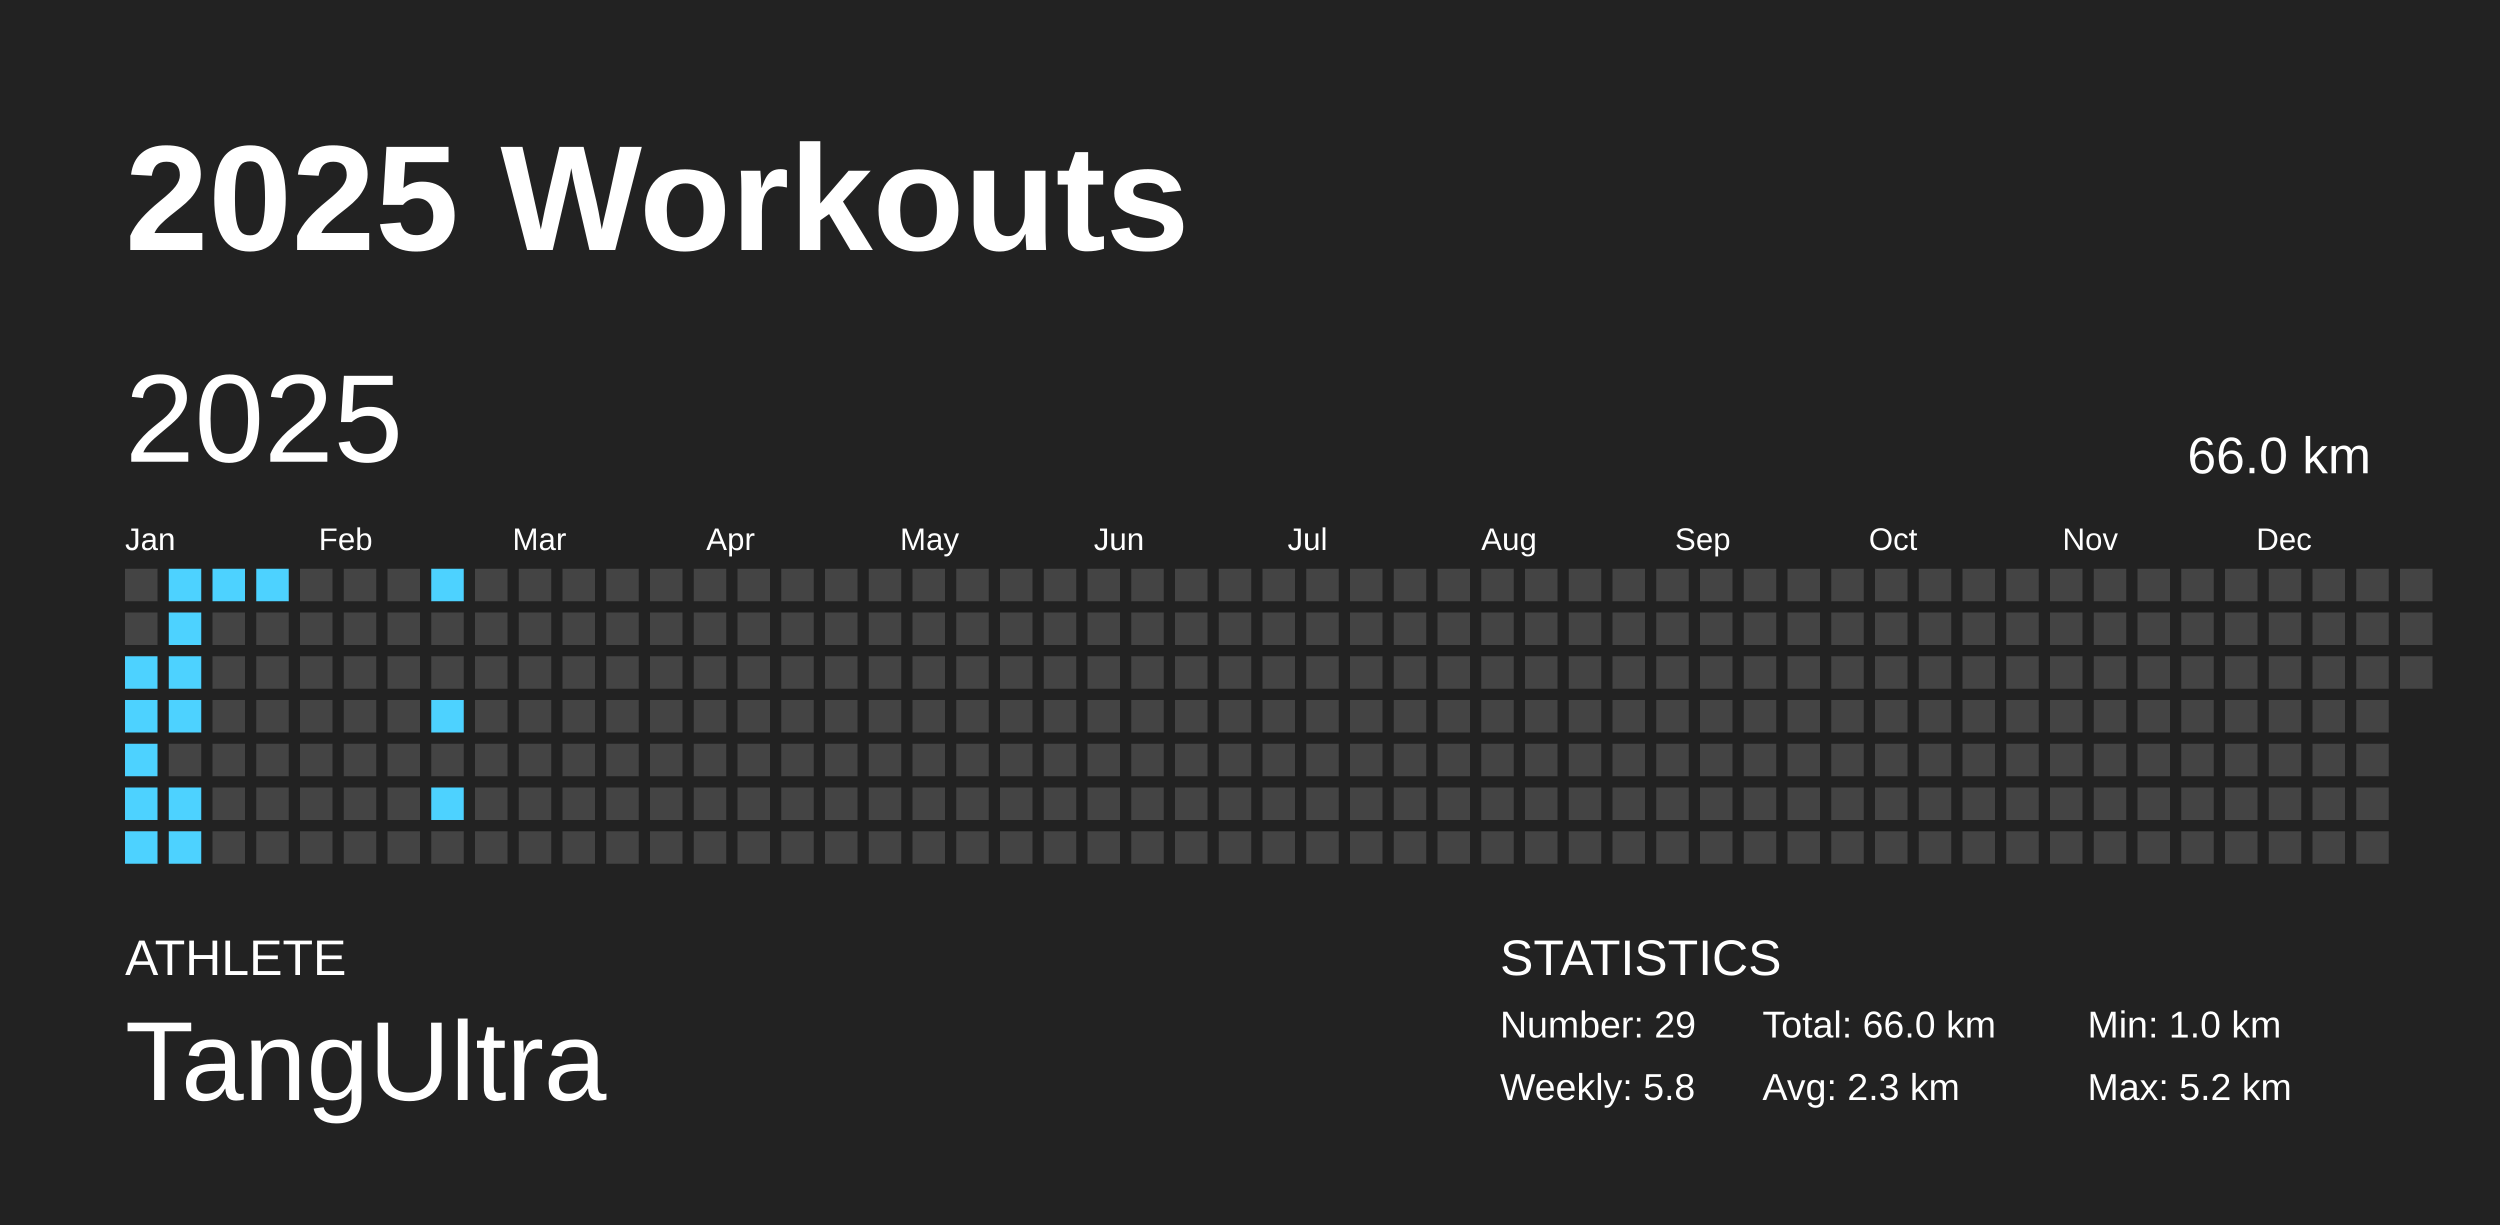
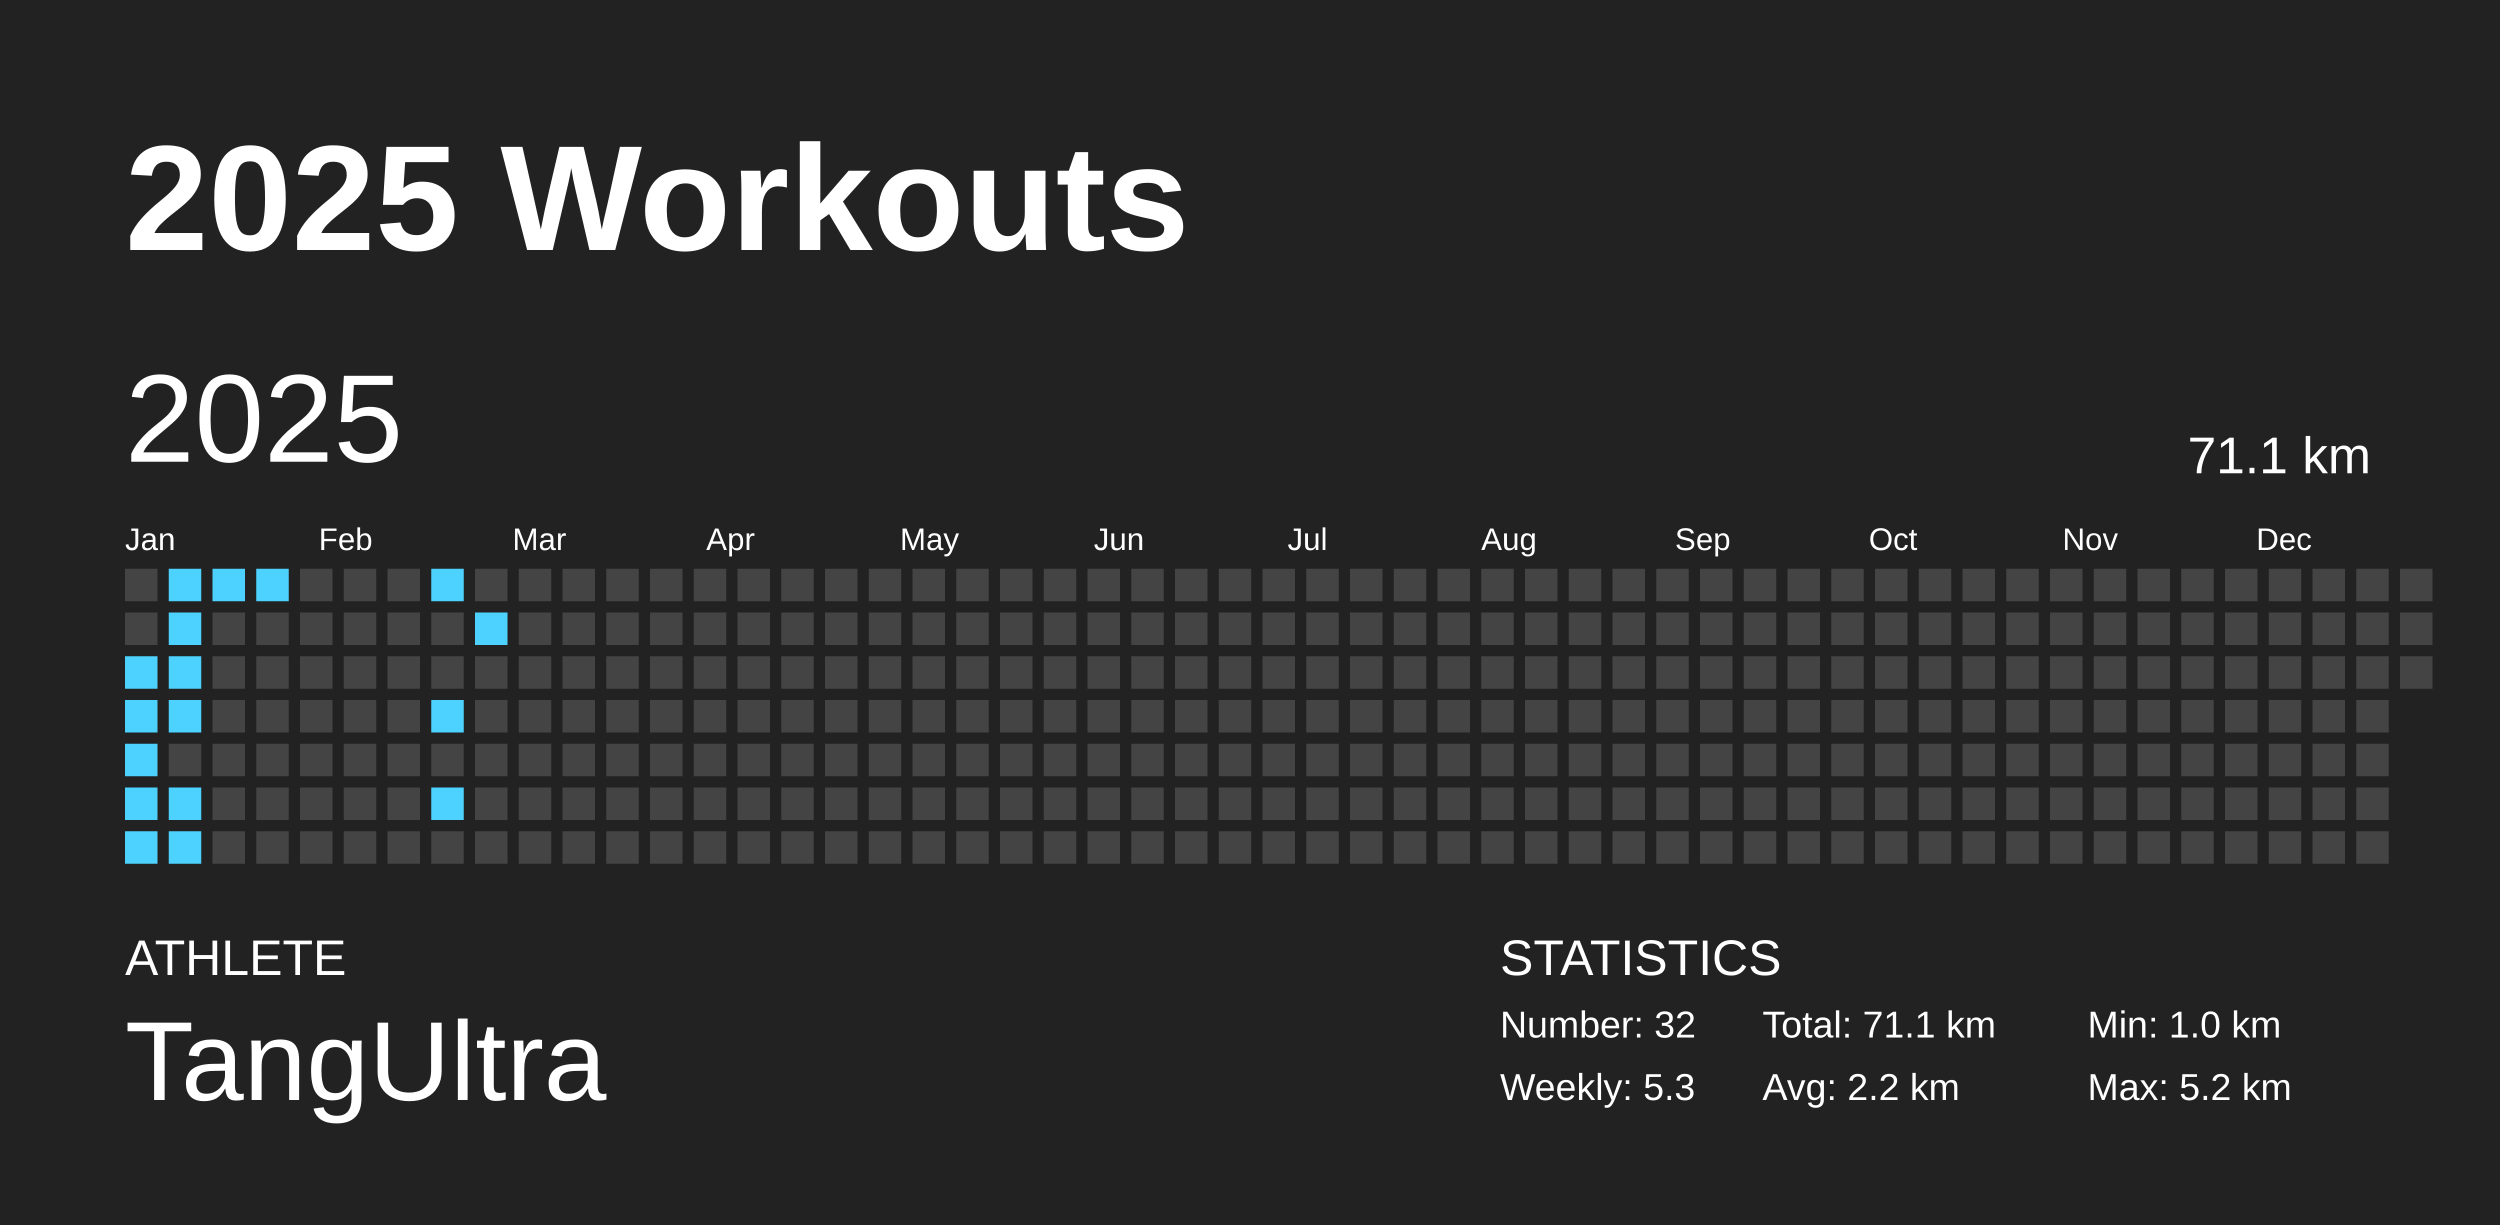
<svg xmlns="http://www.w3.org/2000/svg" baseProfile="full" height="98mm" version="1.1" viewBox="0,0,200,98" width="200mm">
  <defs />
  <rect fill="#222222" height="98" width="200" x="0" y="0" />
  <text fill="#FFFFFF" style="font-size:12px; font-family:Arial; font-weight:bold;" x="10" y="20">2025 Workouts</text>
  <text fill="#FFFFFF" style="font-size:4px; font-family:Arial" x="10" y="78">ATHLETE</text>
  <text fill="#FFFFFF" style="font-size:9px; font-family:Arial" x="10" y="88">TangUltra</text>
  <text fill="#FFFFFF" style="font-size:4px; font-family:Arial" x="120" y="78">STATISTICS</text>
-   <text fill="#FFFFFF" style="font-size:3px; font-family:Arial" x="120" y="83">Number: 29</text>
-   <text fill="#FFFFFF" style="font-size:3px; font-family:Arial" x="120" y="88">Weekly: 5.8</text>
-   <text fill="#FFFFFF" style="font-size:3px; font-family:Arial" x="141" y="83">Total: 66.0 km</text>
-   <text fill="#FFFFFF" style="font-size:3px; font-family:Arial" x="141" y="88">Avg: 2.3 km</text>
+   <text fill="#FFFFFF" style="font-size:3px; font-family:Arial" x="120" y="83">Number: 32</text>
+   <text fill="#FFFFFF" style="font-size:3px; font-family:Arial" x="120" y="88">Weekly: 5.3</text>
+   <text fill="#FFFFFF" style="font-size:3px; font-family:Arial" x="141" y="83">Total: 71.1 km</text>
+   <text fill="#FFFFFF" style="font-size:3px; font-family:Arial" x="141" y="88">Avg: 2.2 km</text>
  <text fill="#FFFFFF" style="font-size:3px; font-family:Arial" x="167" y="83">Min: 1.0 km</text>
  <text fill="#FFFFFF" style="font-size:3px; font-family:Arial" x="167" y="88">Max: 5.2 km</text>
  <text dominant-baseline="hanging" fill="#FFFFFF" style="font-size:10.0px; font-family:Arial;" x="10" y="30">2025</text>
-   <text dominant-baseline="hanging" fill="#FFFFFF" style="font-size:4.125px; font-family:Arial;" x="175" y="35">66.0 km</text>
+   <text dominant-baseline="hanging" fill="#FFFFFF" style="font-size:4.125px; font-family:Arial;" x="175" y="35">71.1 km</text>
  <text fill="#FFFFFF" style="font-size:2.5px; font-family:Arial" x="10.0" y="44">Jan</text>
  <text fill="#FFFFFF" style="font-size:2.5px; font-family:Arial" x="25.5" y="44">Feb</text>
  <text fill="#FFFFFF" style="font-size:2.5px; font-family:Arial" x="41.0" y="44">Mar</text>
  <text fill="#FFFFFF" style="font-size:2.5px; font-family:Arial" x="56.5" y="44">Apr</text>
  <text fill="#FFFFFF" style="font-size:2.5px; font-family:Arial" x="72.0" y="44">May</text>
  <text fill="#FFFFFF" style="font-size:2.5px; font-family:Arial" x="87.5" y="44">Jun</text>
  <text fill="#FFFFFF" style="font-size:2.5px; font-family:Arial" x="103.0" y="44">Jul</text>
  <text fill="#FFFFFF" style="font-size:2.5px; font-family:Arial" x="118.5" y="44">Aug</text>
  <text fill="#FFFFFF" style="font-size:2.5px; font-family:Arial" x="134.0" y="44">Sep</text>
  <text fill="#FFFFFF" style="font-size:2.5px; font-family:Arial" x="149.5" y="44">Oct</text>
  <text fill="#FFFFFF" style="font-size:2.5px; font-family:Arial" x="165.0" y="44">Nov</text>
  <text fill="#FFFFFF" style="font-size:2.5px; font-family:Arial" x="180.5" y="44">Dec</text>
  <rect fill="#444444" height="2.6" width="2.6" x="10.0" y="45.5" />
  <rect fill="#444444" height="2.6" width="2.6" x="10.0" y="49.0" />
  <rect fill="#4dd2ff" height="2.6" width="2.6" x="10.0" y="52.5" />
  <rect fill="#4dd2ff" height="2.6" width="2.6" x="10.0" y="56.0" />
  <rect fill="#4dd2ff" height="2.6" width="2.6" x="10.0" y="59.5" />
  <rect fill="#4dd2ff" height="2.6" width="2.6" x="10.0" y="63.0" />
  <rect fill="#4dd2ff" height="2.6" width="2.6" x="10.0" y="66.5" />
  <rect fill="#4dd2ff" height="2.6" width="2.6" x="13.5" y="45.5" />
  <rect fill="#4dd2ff" height="2.6" width="2.6" x="13.5" y="49.0" />
  <rect fill="#4dd2ff" height="2.6" width="2.6" x="13.5" y="52.5" />
  <rect fill="#4dd2ff" height="2.6" width="2.6" x="13.5" y="56.0" />
  <rect fill="#444444" height="2.6" width="2.6" x="13.5" y="59.5" />
  <rect fill="#4dd2ff" height="2.6" width="2.6" x="13.5" y="63.0" />
  <rect fill="#4dd2ff" height="2.6" width="2.6" x="13.5" y="66.5" />
  <rect fill="#4dd2ff" height="2.6" width="2.6" x="17.0" y="45.5" />
  <rect fill="#444444" height="2.6" width="2.6" x="17.0" y="49.0" />
  <rect fill="#444444" height="2.6" width="2.6" x="17.0" y="52.5" />
  <rect fill="#444444" height="2.6" width="2.6" x="17.0" y="56.0" />
  <rect fill="#444444" height="2.6" width="2.6" x="17.0" y="59.5" />
  <rect fill="#444444" height="2.6" width="2.6" x="17.0" y="63.0" />
  <rect fill="#444444" height="2.6" width="2.6" x="17.0" y="66.5" />
  <rect fill="#4dd2ff" height="2.6" width="2.6" x="20.5" y="45.5" />
  <rect fill="#444444" height="2.6" width="2.6" x="20.5" y="49.0" />
  <rect fill="#444444" height="2.6" width="2.6" x="20.5" y="52.5" />
  <rect fill="#444444" height="2.6" width="2.6" x="20.5" y="56.0" />
  <rect fill="#444444" height="2.6" width="2.6" x="20.5" y="59.5" />
  <rect fill="#444444" height="2.6" width="2.6" x="20.5" y="63.0" />
  <rect fill="#444444" height="2.6" width="2.6" x="20.5" y="66.5" />
  <rect fill="#444444" height="2.6" width="2.6" x="24.0" y="45.5" />
  <rect fill="#444444" height="2.6" width="2.6" x="24.0" y="49.0" />
  <rect fill="#444444" height="2.6" width="2.6" x="24.0" y="52.5" />
  <rect fill="#444444" height="2.6" width="2.6" x="24.0" y="56.0" />
  <rect fill="#444444" height="2.6" width="2.6" x="24.0" y="59.5" />
  <rect fill="#444444" height="2.6" width="2.6" x="24.0" y="63.0" />
  <rect fill="#444444" height="2.6" width="2.6" x="24.0" y="66.5" />
  <rect fill="#444444" height="2.6" width="2.6" x="27.5" y="45.5" />
  <rect fill="#444444" height="2.6" width="2.6" x="27.5" y="49.0" />
  <rect fill="#444444" height="2.6" width="2.6" x="27.5" y="52.5" />
  <rect fill="#444444" height="2.6" width="2.6" x="27.5" y="56.0" />
  <rect fill="#444444" height="2.6" width="2.6" x="27.5" y="59.5" />
  <rect fill="#444444" height="2.6" width="2.6" x="27.5" y="63.0" />
  <rect fill="#444444" height="2.6" width="2.6" x="27.5" y="66.5" />
  <rect fill="#444444" height="2.6" width="2.6" x="31.0" y="45.5" />
  <rect fill="#444444" height="2.6" width="2.6" x="31.0" y="49.0" />
  <rect fill="#444444" height="2.6" width="2.6" x="31.0" y="52.5" />
  <rect fill="#444444" height="2.6" width="2.6" x="31.0" y="56.0" />
  <rect fill="#444444" height="2.6" width="2.6" x="31.0" y="59.5" />
  <rect fill="#444444" height="2.6" width="2.6" x="31.0" y="63.0" />
  <rect fill="#444444" height="2.6" width="2.6" x="31.0" y="66.5" />
  <rect fill="#4dd2ff" height="2.6" width="2.6" x="34.5" y="45.5" />
  <rect fill="#444444" height="2.6" width="2.6" x="34.5" y="49.0" />
  <rect fill="#444444" height="2.6" width="2.6" x="34.5" y="52.5" />
  <rect fill="#4dd2ff" height="2.6" width="2.6" x="34.5" y="56.0" />
  <rect fill="#444444" height="2.6" width="2.6" x="34.5" y="59.5" />
  <rect fill="#4dd2ff" height="2.6" width="2.6" x="34.5" y="63.0" />
  <rect fill="#444444" height="2.6" width="2.6" x="34.5" y="66.5" />
  <rect fill="#444444" height="2.6" width="2.6" x="38.0" y="45.5" />
-   <rect fill="#444444" height="2.6" width="2.6" x="38.0" y="49.0" />
+   <rect fill="#4dd2ff" height="2.6" width="2.6" x="38.0" y="49.0" />
  <rect fill="#444444" height="2.6" width="2.6" x="38.0" y="52.5" />
  <rect fill="#444444" height="2.6" width="2.6" x="38.0" y="56.0" />
  <rect fill="#444444" height="2.6" width="2.6" x="38.0" y="59.5" />
  <rect fill="#444444" height="2.6" width="2.6" x="38.0" y="63.0" />
  <rect fill="#444444" height="2.6" width="2.6" x="38.0" y="66.5" />
  <rect fill="#444444" height="2.6" width="2.6" x="41.5" y="45.5" />
  <rect fill="#444444" height="2.6" width="2.6" x="41.5" y="49.0" />
  <rect fill="#444444" height="2.6" width="2.6" x="41.5" y="52.5" />
  <rect fill="#444444" height="2.6" width="2.6" x="41.5" y="56.0" />
  <rect fill="#444444" height="2.6" width="2.6" x="41.5" y="59.5" />
  <rect fill="#444444" height="2.6" width="2.6" x="41.5" y="63.0" />
  <rect fill="#444444" height="2.6" width="2.6" x="41.5" y="66.5" />
  <rect fill="#444444" height="2.6" width="2.6" x="45.0" y="45.5" />
  <rect fill="#444444" height="2.6" width="2.6" x="45.0" y="49.0" />
  <rect fill="#444444" height="2.6" width="2.6" x="45.0" y="52.5" />
  <rect fill="#444444" height="2.6" width="2.6" x="45.0" y="56.0" />
  <rect fill="#444444" height="2.6" width="2.6" x="45.0" y="59.5" />
  <rect fill="#444444" height="2.6" width="2.6" x="45.0" y="63.0" />
  <rect fill="#444444" height="2.6" width="2.6" x="45.0" y="66.5" />
  <rect fill="#444444" height="2.6" width="2.6" x="48.5" y="45.5" />
  <rect fill="#444444" height="2.6" width="2.6" x="48.5" y="49.0" />
  <rect fill="#444444" height="2.6" width="2.6" x="48.5" y="52.5" />
  <rect fill="#444444" height="2.6" width="2.6" x="48.5" y="56.0" />
  <rect fill="#444444" height="2.6" width="2.6" x="48.5" y="59.5" />
  <rect fill="#444444" height="2.6" width="2.6" x="48.5" y="63.0" />
  <rect fill="#444444" height="2.6" width="2.6" x="48.5" y="66.5" />
  <rect fill="#444444" height="2.6" width="2.6" x="52.0" y="45.5" />
  <rect fill="#444444" height="2.6" width="2.6" x="52.0" y="49.0" />
  <rect fill="#444444" height="2.6" width="2.6" x="52.0" y="52.5" />
  <rect fill="#444444" height="2.6" width="2.6" x="52.0" y="56.0" />
  <rect fill="#444444" height="2.6" width="2.6" x="52.0" y="59.5" />
  <rect fill="#444444" height="2.6" width="2.6" x="52.0" y="63.0" />
  <rect fill="#444444" height="2.6" width="2.6" x="52.0" y="66.5" />
  <rect fill="#444444" height="2.6" width="2.6" x="55.5" y="45.5" />
  <rect fill="#444444" height="2.6" width="2.6" x="55.5" y="49.0" />
  <rect fill="#444444" height="2.6" width="2.6" x="55.5" y="52.5" />
  <rect fill="#444444" height="2.6" width="2.6" x="55.5" y="56.0" />
  <rect fill="#444444" height="2.6" width="2.6" x="55.5" y="59.5" />
  <rect fill="#444444" height="2.6" width="2.6" x="55.5" y="63.0" />
  <rect fill="#444444" height="2.6" width="2.6" x="55.5" y="66.5" />
  <rect fill="#444444" height="2.6" width="2.6" x="59.0" y="45.5" />
  <rect fill="#444444" height="2.6" width="2.6" x="59.0" y="49.0" />
  <rect fill="#444444" height="2.6" width="2.6" x="59.0" y="52.5" />
  <rect fill="#444444" height="2.6" width="2.6" x="59.0" y="56.0" />
  <rect fill="#444444" height="2.6" width="2.6" x="59.0" y="59.5" />
  <rect fill="#444444" height="2.6" width="2.6" x="59.0" y="63.0" />
  <rect fill="#444444" height="2.6" width="2.6" x="59.0" y="66.5" />
  <rect fill="#444444" height="2.6" width="2.6" x="62.5" y="45.5" />
  <rect fill="#444444" height="2.6" width="2.6" x="62.5" y="49.0" />
  <rect fill="#444444" height="2.6" width="2.6" x="62.5" y="52.5" />
  <rect fill="#444444" height="2.6" width="2.6" x="62.5" y="56.0" />
  <rect fill="#444444" height="2.6" width="2.6" x="62.5" y="59.5" />
  <rect fill="#444444" height="2.6" width="2.6" x="62.5" y="63.0" />
  <rect fill="#444444" height="2.6" width="2.6" x="62.5" y="66.5" />
  <rect fill="#444444" height="2.6" width="2.6" x="66.0" y="45.5" />
  <rect fill="#444444" height="2.6" width="2.6" x="66.0" y="49.0" />
  <rect fill="#444444" height="2.6" width="2.6" x="66.0" y="52.5" />
  <rect fill="#444444" height="2.6" width="2.6" x="66.0" y="56.0" />
  <rect fill="#444444" height="2.6" width="2.6" x="66.0" y="59.5" />
  <rect fill="#444444" height="2.6" width="2.6" x="66.0" y="63.0" />
  <rect fill="#444444" height="2.6" width="2.6" x="66.0" y="66.5" />
  <rect fill="#444444" height="2.6" width="2.6" x="69.5" y="45.5" />
  <rect fill="#444444" height="2.6" width="2.6" x="69.5" y="49.0" />
  <rect fill="#444444" height="2.6" width="2.6" x="69.5" y="52.5" />
  <rect fill="#444444" height="2.6" width="2.6" x="69.5" y="56.0" />
  <rect fill="#444444" height="2.6" width="2.6" x="69.5" y="59.5" />
  <rect fill="#444444" height="2.6" width="2.6" x="69.5" y="63.0" />
  <rect fill="#444444" height="2.6" width="2.6" x="69.5" y="66.5" />
  <rect fill="#444444" height="2.6" width="2.6" x="73.0" y="45.5" />
  <rect fill="#444444" height="2.6" width="2.6" x="73.0" y="49.0" />
  <rect fill="#444444" height="2.6" width="2.6" x="73.0" y="52.5" />
  <rect fill="#444444" height="2.6" width="2.6" x="73.0" y="56.0" />
  <rect fill="#444444" height="2.6" width="2.6" x="73.0" y="59.5" />
  <rect fill="#444444" height="2.6" width="2.6" x="73.0" y="63.0" />
  <rect fill="#444444" height="2.6" width="2.6" x="73.0" y="66.5" />
  <rect fill="#444444" height="2.6" width="2.6" x="76.5" y="45.5" />
  <rect fill="#444444" height="2.6" width="2.6" x="76.5" y="49.0" />
  <rect fill="#444444" height="2.6" width="2.6" x="76.5" y="52.5" />
  <rect fill="#444444" height="2.6" width="2.6" x="76.5" y="56.0" />
  <rect fill="#444444" height="2.6" width="2.6" x="76.5" y="59.5" />
  <rect fill="#444444" height="2.6" width="2.6" x="76.5" y="63.0" />
  <rect fill="#444444" height="2.6" width="2.6" x="76.5" y="66.5" />
  <rect fill="#444444" height="2.6" width="2.6" x="80.0" y="45.5" />
  <rect fill="#444444" height="2.6" width="2.6" x="80.0" y="49.0" />
  <rect fill="#444444" height="2.6" width="2.6" x="80.0" y="52.5" />
  <rect fill="#444444" height="2.6" width="2.6" x="80.0" y="56.0" />
  <rect fill="#444444" height="2.6" width="2.6" x="80.0" y="59.5" />
  <rect fill="#444444" height="2.6" width="2.6" x="80.0" y="63.0" />
  <rect fill="#444444" height="2.6" width="2.6" x="80.0" y="66.5" />
  <rect fill="#444444" height="2.6" width="2.6" x="83.5" y="45.5" />
  <rect fill="#444444" height="2.6" width="2.6" x="83.5" y="49.0" />
  <rect fill="#444444" height="2.6" width="2.6" x="83.5" y="52.5" />
  <rect fill="#444444" height="2.6" width="2.6" x="83.5" y="56.0" />
  <rect fill="#444444" height="2.6" width="2.6" x="83.5" y="59.5" />
  <rect fill="#444444" height="2.6" width="2.6" x="83.5" y="63.0" />
  <rect fill="#444444" height="2.6" width="2.6" x="83.5" y="66.5" />
  <rect fill="#444444" height="2.6" width="2.6" x="87.0" y="45.5" />
  <rect fill="#444444" height="2.6" width="2.6" x="87.0" y="49.0" />
  <rect fill="#444444" height="2.6" width="2.6" x="87.0" y="52.5" />
  <rect fill="#444444" height="2.6" width="2.6" x="87.0" y="56.0" />
  <rect fill="#444444" height="2.6" width="2.6" x="87.0" y="59.5" />
  <rect fill="#444444" height="2.6" width="2.6" x="87.0" y="63.0" />
  <rect fill="#444444" height="2.6" width="2.6" x="87.0" y="66.5" />
  <rect fill="#444444" height="2.6" width="2.6" x="90.5" y="45.5" />
  <rect fill="#444444" height="2.6" width="2.6" x="90.5" y="49.0" />
  <rect fill="#444444" height="2.6" width="2.6" x="90.5" y="52.5" />
  <rect fill="#444444" height="2.6" width="2.6" x="90.5" y="56.0" />
  <rect fill="#444444" height="2.6" width="2.6" x="90.5" y="59.5" />
  <rect fill="#444444" height="2.6" width="2.6" x="90.5" y="63.0" />
  <rect fill="#444444" height="2.6" width="2.6" x="90.5" y="66.5" />
  <rect fill="#444444" height="2.6" width="2.6" x="94.0" y="45.5" />
  <rect fill="#444444" height="2.6" width="2.6" x="94.0" y="49.0" />
  <rect fill="#444444" height="2.6" width="2.6" x="94.0" y="52.5" />
  <rect fill="#444444" height="2.6" width="2.6" x="94.0" y="56.0" />
  <rect fill="#444444" height="2.6" width="2.6" x="94.0" y="59.5" />
  <rect fill="#444444" height="2.6" width="2.6" x="94.0" y="63.0" />
  <rect fill="#444444" height="2.6" width="2.6" x="94.0" y="66.5" />
  <rect fill="#444444" height="2.6" width="2.6" x="97.5" y="45.5" />
  <rect fill="#444444" height="2.6" width="2.6" x="97.5" y="49.0" />
  <rect fill="#444444" height="2.6" width="2.6" x="97.5" y="52.5" />
  <rect fill="#444444" height="2.6" width="2.6" x="97.5" y="56.0" />
  <rect fill="#444444" height="2.6" width="2.6" x="97.5" y="59.5" />
  <rect fill="#444444" height="2.6" width="2.6" x="97.5" y="63.0" />
  <rect fill="#444444" height="2.6" width="2.6" x="97.5" y="66.5" />
  <rect fill="#444444" height="2.6" width="2.6" x="101.0" y="45.5" />
  <rect fill="#444444" height="2.6" width="2.6" x="101.0" y="49.0" />
  <rect fill="#444444" height="2.6" width="2.6" x="101.0" y="52.5" />
  <rect fill="#444444" height="2.6" width="2.6" x="101.0" y="56.0" />
  <rect fill="#444444" height="2.6" width="2.6" x="101.0" y="59.5" />
  <rect fill="#444444" height="2.6" width="2.6" x="101.0" y="63.0" />
  <rect fill="#444444" height="2.6" width="2.6" x="101.0" y="66.5" />
  <rect fill="#444444" height="2.6" width="2.6" x="104.5" y="45.5" />
  <rect fill="#444444" height="2.6" width="2.6" x="104.5" y="49.0" />
  <rect fill="#444444" height="2.6" width="2.6" x="104.5" y="52.5" />
  <rect fill="#444444" height="2.6" width="2.6" x="104.5" y="56.0" />
  <rect fill="#444444" height="2.6" width="2.6" x="104.5" y="59.5" />
  <rect fill="#444444" height="2.6" width="2.6" x="104.5" y="63.0" />
  <rect fill="#444444" height="2.6" width="2.6" x="104.5" y="66.5" />
  <rect fill="#444444" height="2.6" width="2.6" x="108.0" y="45.5" />
  <rect fill="#444444" height="2.6" width="2.6" x="108.0" y="49.0" />
  <rect fill="#444444" height="2.6" width="2.6" x="108.0" y="52.5" />
  <rect fill="#444444" height="2.6" width="2.6" x="108.0" y="56.0" />
  <rect fill="#444444" height="2.6" width="2.6" x="108.0" y="59.5" />
  <rect fill="#444444" height="2.6" width="2.6" x="108.0" y="63.0" />
  <rect fill="#444444" height="2.6" width="2.6" x="108.0" y="66.5" />
  <rect fill="#444444" height="2.6" width="2.6" x="111.5" y="45.5" />
  <rect fill="#444444" height="2.6" width="2.6" x="111.5" y="49.0" />
  <rect fill="#444444" height="2.6" width="2.6" x="111.5" y="52.5" />
  <rect fill="#444444" height="2.6" width="2.6" x="111.5" y="56.0" />
  <rect fill="#444444" height="2.6" width="2.6" x="111.5" y="59.5" />
  <rect fill="#444444" height="2.6" width="2.6" x="111.5" y="63.0" />
  <rect fill="#444444" height="2.6" width="2.6" x="111.5" y="66.5" />
  <rect fill="#444444" height="2.6" width="2.6" x="115.0" y="45.5" />
  <rect fill="#444444" height="2.6" width="2.6" x="115.0" y="49.0" />
  <rect fill="#444444" height="2.6" width="2.6" x="115.0" y="52.5" />
  <rect fill="#444444" height="2.6" width="2.6" x="115.0" y="56.0" />
  <rect fill="#444444" height="2.6" width="2.6" x="115.0" y="59.5" />
  <rect fill="#444444" height="2.6" width="2.6" x="115.0" y="63.0" />
  <rect fill="#444444" height="2.6" width="2.6" x="115.0" y="66.5" />
  <rect fill="#444444" height="2.6" width="2.6" x="118.5" y="45.5" />
  <rect fill="#444444" height="2.6" width="2.6" x="118.5" y="49.0" />
  <rect fill="#444444" height="2.6" width="2.6" x="118.5" y="52.5" />
  <rect fill="#444444" height="2.6" width="2.6" x="118.5" y="56.0" />
  <rect fill="#444444" height="2.6" width="2.6" x="118.5" y="59.5" />
  <rect fill="#444444" height="2.6" width="2.6" x="118.5" y="63.0" />
  <rect fill="#444444" height="2.6" width="2.6" x="118.5" y="66.5" />
  <rect fill="#444444" height="2.6" width="2.6" x="122.0" y="45.5" />
  <rect fill="#444444" height="2.6" width="2.6" x="122.0" y="49.0" />
  <rect fill="#444444" height="2.6" width="2.6" x="122.0" y="52.5" />
  <rect fill="#444444" height="2.6" width="2.6" x="122.0" y="56.0" />
  <rect fill="#444444" height="2.6" width="2.6" x="122.0" y="59.5" />
  <rect fill="#444444" height="2.6" width="2.6" x="122.0" y="63.0" />
  <rect fill="#444444" height="2.6" width="2.6" x="122.0" y="66.5" />
  <rect fill="#444444" height="2.6" width="2.6" x="125.5" y="45.5" />
  <rect fill="#444444" height="2.6" width="2.6" x="125.5" y="49.0" />
  <rect fill="#444444" height="2.6" width="2.6" x="125.5" y="52.5" />
  <rect fill="#444444" height="2.6" width="2.6" x="125.5" y="56.0" />
  <rect fill="#444444" height="2.6" width="2.6" x="125.5" y="59.5" />
  <rect fill="#444444" height="2.6" width="2.6" x="125.5" y="63.0" />
  <rect fill="#444444" height="2.6" width="2.6" x="125.5" y="66.5" />
  <rect fill="#444444" height="2.6" width="2.6" x="129.0" y="45.5" />
  <rect fill="#444444" height="2.6" width="2.6" x="129.0" y="49.0" />
  <rect fill="#444444" height="2.6" width="2.6" x="129.0" y="52.5" />
  <rect fill="#444444" height="2.6" width="2.6" x="129.0" y="56.0" />
  <rect fill="#444444" height="2.6" width="2.6" x="129.0" y="59.5" />
  <rect fill="#444444" height="2.6" width="2.6" x="129.0" y="63.0" />
  <rect fill="#444444" height="2.6" width="2.6" x="129.0" y="66.5" />
  <rect fill="#444444" height="2.6" width="2.6" x="132.5" y="45.5" />
  <rect fill="#444444" height="2.6" width="2.6" x="132.5" y="49.0" />
  <rect fill="#444444" height="2.6" width="2.6" x="132.5" y="52.5" />
  <rect fill="#444444" height="2.6" width="2.6" x="132.5" y="56.0" />
  <rect fill="#444444" height="2.6" width="2.6" x="132.5" y="59.5" />
  <rect fill="#444444" height="2.6" width="2.6" x="132.5" y="63.0" />
  <rect fill="#444444" height="2.6" width="2.6" x="132.5" y="66.5" />
  <rect fill="#444444" height="2.6" width="2.6" x="136.0" y="45.5" />
  <rect fill="#444444" height="2.6" width="2.6" x="136.0" y="49.0" />
  <rect fill="#444444" height="2.6" width="2.6" x="136.0" y="52.5" />
  <rect fill="#444444" height="2.6" width="2.6" x="136.0" y="56.0" />
  <rect fill="#444444" height="2.6" width="2.6" x="136.0" y="59.5" />
  <rect fill="#444444" height="2.6" width="2.6" x="136.0" y="63.0" />
  <rect fill="#444444" height="2.6" width="2.6" x="136.0" y="66.5" />
  <rect fill="#444444" height="2.6" width="2.6" x="139.5" y="45.5" />
  <rect fill="#444444" height="2.6" width="2.6" x="139.5" y="49.0" />
  <rect fill="#444444" height="2.6" width="2.6" x="139.5" y="52.5" />
  <rect fill="#444444" height="2.6" width="2.6" x="139.5" y="56.0" />
  <rect fill="#444444" height="2.6" width="2.6" x="139.5" y="59.5" />
  <rect fill="#444444" height="2.6" width="2.6" x="139.5" y="63.0" />
  <rect fill="#444444" height="2.6" width="2.6" x="139.5" y="66.5" />
  <rect fill="#444444" height="2.6" width="2.6" x="143.0" y="45.5" />
  <rect fill="#444444" height="2.6" width="2.6" x="143.0" y="49.0" />
  <rect fill="#444444" height="2.6" width="2.6" x="143.0" y="52.5" />
  <rect fill="#444444" height="2.6" width="2.6" x="143.0" y="56.0" />
  <rect fill="#444444" height="2.6" width="2.6" x="143.0" y="59.5" />
  <rect fill="#444444" height="2.6" width="2.6" x="143.0" y="63.0" />
  <rect fill="#444444" height="2.6" width="2.6" x="143.0" y="66.5" />
  <rect fill="#444444" height="2.6" width="2.6" x="146.5" y="45.5" />
  <rect fill="#444444" height="2.6" width="2.6" x="146.5" y="49.0" />
  <rect fill="#444444" height="2.6" width="2.6" x="146.5" y="52.5" />
  <rect fill="#444444" height="2.6" width="2.6" x="146.5" y="56.0" />
  <rect fill="#444444" height="2.6" width="2.6" x="146.5" y="59.5" />
  <rect fill="#444444" height="2.6" width="2.6" x="146.5" y="63.0" />
  <rect fill="#444444" height="2.6" width="2.6" x="146.5" y="66.5" />
  <rect fill="#444444" height="2.6" width="2.6" x="150.0" y="45.5" />
  <rect fill="#444444" height="2.6" width="2.6" x="150.0" y="49.0" />
  <rect fill="#444444" height="2.6" width="2.6" x="150.0" y="52.5" />
  <rect fill="#444444" height="2.6" width="2.6" x="150.0" y="56.0" />
  <rect fill="#444444" height="2.6" width="2.6" x="150.0" y="59.5" />
  <rect fill="#444444" height="2.6" width="2.6" x="150.0" y="63.0" />
  <rect fill="#444444" height="2.6" width="2.6" x="150.0" y="66.5" />
  <rect fill="#444444" height="2.6" width="2.6" x="153.5" y="45.5" />
  <rect fill="#444444" height="2.6" width="2.6" x="153.5" y="49.0" />
  <rect fill="#444444" height="2.6" width="2.6" x="153.5" y="52.5" />
  <rect fill="#444444" height="2.6" width="2.6" x="153.5" y="56.0" />
  <rect fill="#444444" height="2.6" width="2.6" x="153.5" y="59.5" />
  <rect fill="#444444" height="2.6" width="2.6" x="153.5" y="63.0" />
  <rect fill="#444444" height="2.6" width="2.6" x="153.5" y="66.5" />
  <rect fill="#444444" height="2.6" width="2.6" x="157.0" y="45.5" />
  <rect fill="#444444" height="2.6" width="2.6" x="157.0" y="49.0" />
  <rect fill="#444444" height="2.6" width="2.6" x="157.0" y="52.5" />
  <rect fill="#444444" height="2.6" width="2.6" x="157.0" y="56.0" />
  <rect fill="#444444" height="2.6" width="2.6" x="157.0" y="59.5" />
  <rect fill="#444444" height="2.6" width="2.6" x="157.0" y="63.0" />
  <rect fill="#444444" height="2.6" width="2.6" x="157.0" y="66.5" />
  <rect fill="#444444" height="2.6" width="2.6" x="160.5" y="45.5" />
  <rect fill="#444444" height="2.6" width="2.6" x="160.5" y="49.0" />
  <rect fill="#444444" height="2.6" width="2.6" x="160.5" y="52.5" />
  <rect fill="#444444" height="2.6" width="2.6" x="160.5" y="56.0" />
  <rect fill="#444444" height="2.6" width="2.6" x="160.5" y="59.5" />
  <rect fill="#444444" height="2.6" width="2.6" x="160.5" y="63.0" />
  <rect fill="#444444" height="2.6" width="2.6" x="160.5" y="66.5" />
  <rect fill="#444444" height="2.6" width="2.6" x="164.0" y="45.5" />
  <rect fill="#444444" height="2.6" width="2.6" x="164.0" y="49.0" />
  <rect fill="#444444" height="2.6" width="2.6" x="164.0" y="52.5" />
  <rect fill="#444444" height="2.6" width="2.6" x="164.0" y="56.0" />
  <rect fill="#444444" height="2.6" width="2.6" x="164.0" y="59.5" />
  <rect fill="#444444" height="2.6" width="2.6" x="164.0" y="63.0" />
  <rect fill="#444444" height="2.6" width="2.6" x="164.0" y="66.5" />
  <rect fill="#444444" height="2.6" width="2.6" x="167.5" y="45.5" />
  <rect fill="#444444" height="2.6" width="2.6" x="167.5" y="49.0" />
  <rect fill="#444444" height="2.6" width="2.6" x="167.5" y="52.5" />
  <rect fill="#444444" height="2.6" width="2.6" x="167.5" y="56.0" />
  <rect fill="#444444" height="2.6" width="2.6" x="167.5" y="59.5" />
  <rect fill="#444444" height="2.6" width="2.6" x="167.5" y="63.0" />
  <rect fill="#444444" height="2.6" width="2.6" x="167.5" y="66.5" />
  <rect fill="#444444" height="2.6" width="2.6" x="171.0" y="45.5" />
  <rect fill="#444444" height="2.6" width="2.6" x="171.0" y="49.0" />
  <rect fill="#444444" height="2.6" width="2.6" x="171.0" y="52.5" />
  <rect fill="#444444" height="2.6" width="2.6" x="171.0" y="56.0" />
  <rect fill="#444444" height="2.6" width="2.6" x="171.0" y="59.5" />
  <rect fill="#444444" height="2.6" width="2.6" x="171.0" y="63.0" />
  <rect fill="#444444" height="2.6" width="2.6" x="171.0" y="66.5" />
  <rect fill="#444444" height="2.6" width="2.6" x="174.5" y="45.5" />
  <rect fill="#444444" height="2.6" width="2.6" x="174.5" y="49.0" />
  <rect fill="#444444" height="2.6" width="2.6" x="174.5" y="52.5" />
  <rect fill="#444444" height="2.6" width="2.6" x="174.5" y="56.0" />
  <rect fill="#444444" height="2.6" width="2.6" x="174.5" y="59.5" />
  <rect fill="#444444" height="2.6" width="2.6" x="174.5" y="63.0" />
  <rect fill="#444444" height="2.6" width="2.6" x="174.5" y="66.5" />
  <rect fill="#444444" height="2.6" width="2.6" x="178.0" y="45.5" />
  <rect fill="#444444" height="2.6" width="2.6" x="178.0" y="49.0" />
  <rect fill="#444444" height="2.6" width="2.6" x="178.0" y="52.5" />
  <rect fill="#444444" height="2.6" width="2.6" x="178.0" y="56.0" />
  <rect fill="#444444" height="2.6" width="2.6" x="178.0" y="59.5" />
  <rect fill="#444444" height="2.6" width="2.6" x="178.0" y="63.0" />
  <rect fill="#444444" height="2.6" width="2.6" x="178.0" y="66.5" />
  <rect fill="#444444" height="2.6" width="2.6" x="181.5" y="45.5" />
  <rect fill="#444444" height="2.6" width="2.6" x="181.5" y="49.0" />
  <rect fill="#444444" height="2.6" width="2.6" x="181.5" y="52.5" />
  <rect fill="#444444" height="2.6" width="2.6" x="181.5" y="56.0" />
  <rect fill="#444444" height="2.6" width="2.6" x="181.5" y="59.5" />
  <rect fill="#444444" height="2.6" width="2.6" x="181.5" y="63.0" />
  <rect fill="#444444" height="2.6" width="2.6" x="181.5" y="66.5" />
  <rect fill="#444444" height="2.6" width="2.6" x="185.0" y="45.5" />
  <rect fill="#444444" height="2.6" width="2.6" x="185.0" y="49.0" />
  <rect fill="#444444" height="2.6" width="2.6" x="185.0" y="52.5" />
  <rect fill="#444444" height="2.6" width="2.6" x="185.0" y="56.0" />
  <rect fill="#444444" height="2.6" width="2.6" x="185.0" y="59.5" />
  <rect fill="#444444" height="2.6" width="2.6" x="185.0" y="63.0" />
  <rect fill="#444444" height="2.6" width="2.6" x="185.0" y="66.5" />
  <rect fill="#444444" height="2.6" width="2.6" x="188.5" y="45.5" />
  <rect fill="#444444" height="2.6" width="2.6" x="188.5" y="49.0" />
  <rect fill="#444444" height="2.6" width="2.6" x="188.5" y="52.5" />
  <rect fill="#444444" height="2.6" width="2.6" x="188.5" y="56.0" />
  <rect fill="#444444" height="2.6" width="2.6" x="188.5" y="59.5" />
  <rect fill="#444444" height="2.6" width="2.6" x="188.5" y="63.0" />
  <rect fill="#444444" height="2.6" width="2.6" x="188.5" y="66.5" />
  <rect fill="#444444" height="2.6" width="2.6" x="192.0" y="45.5" />
  <rect fill="#444444" height="2.6" width="2.6" x="192.0" y="49.0" />
  <rect fill="#444444" height="2.6" width="2.6" x="192.0" y="52.5" />
</svg>
